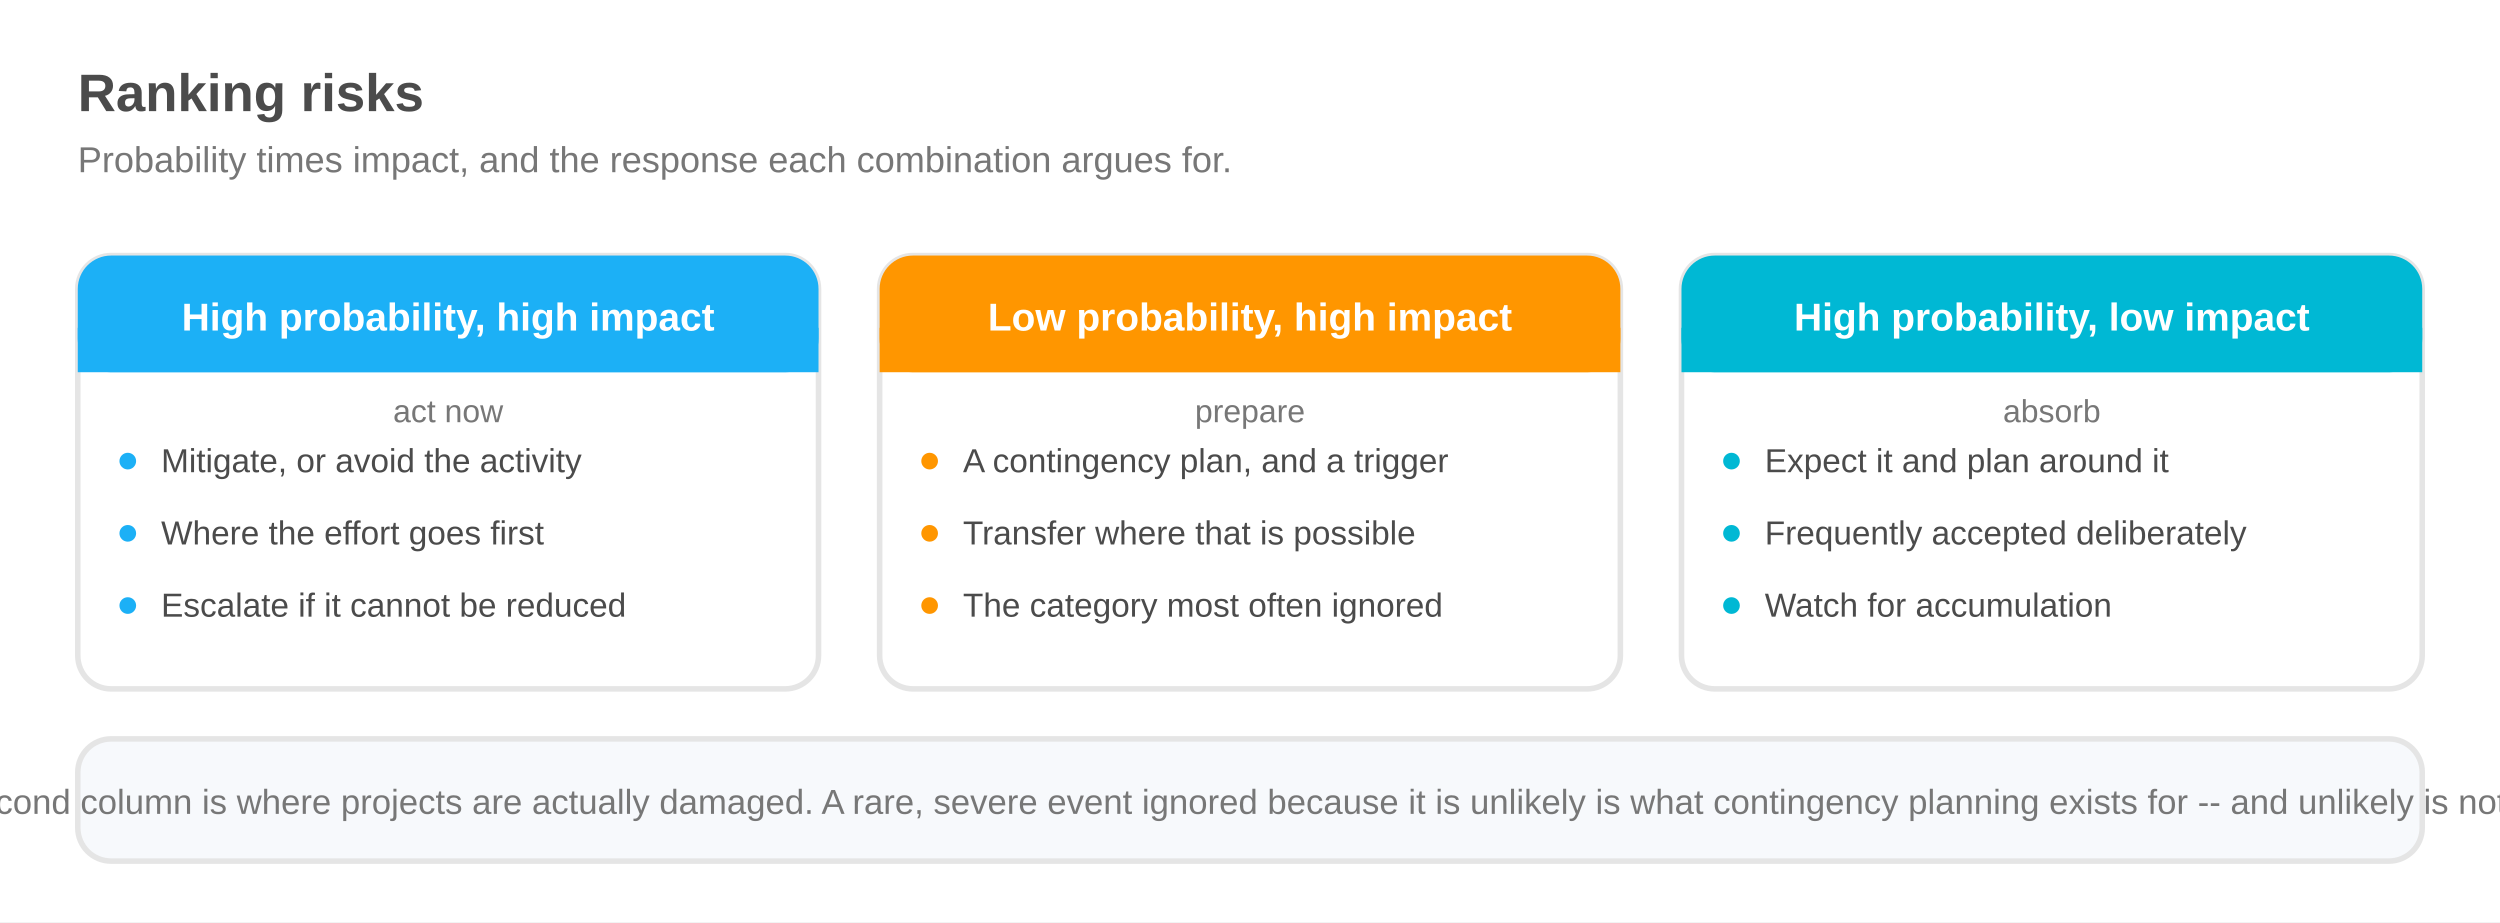
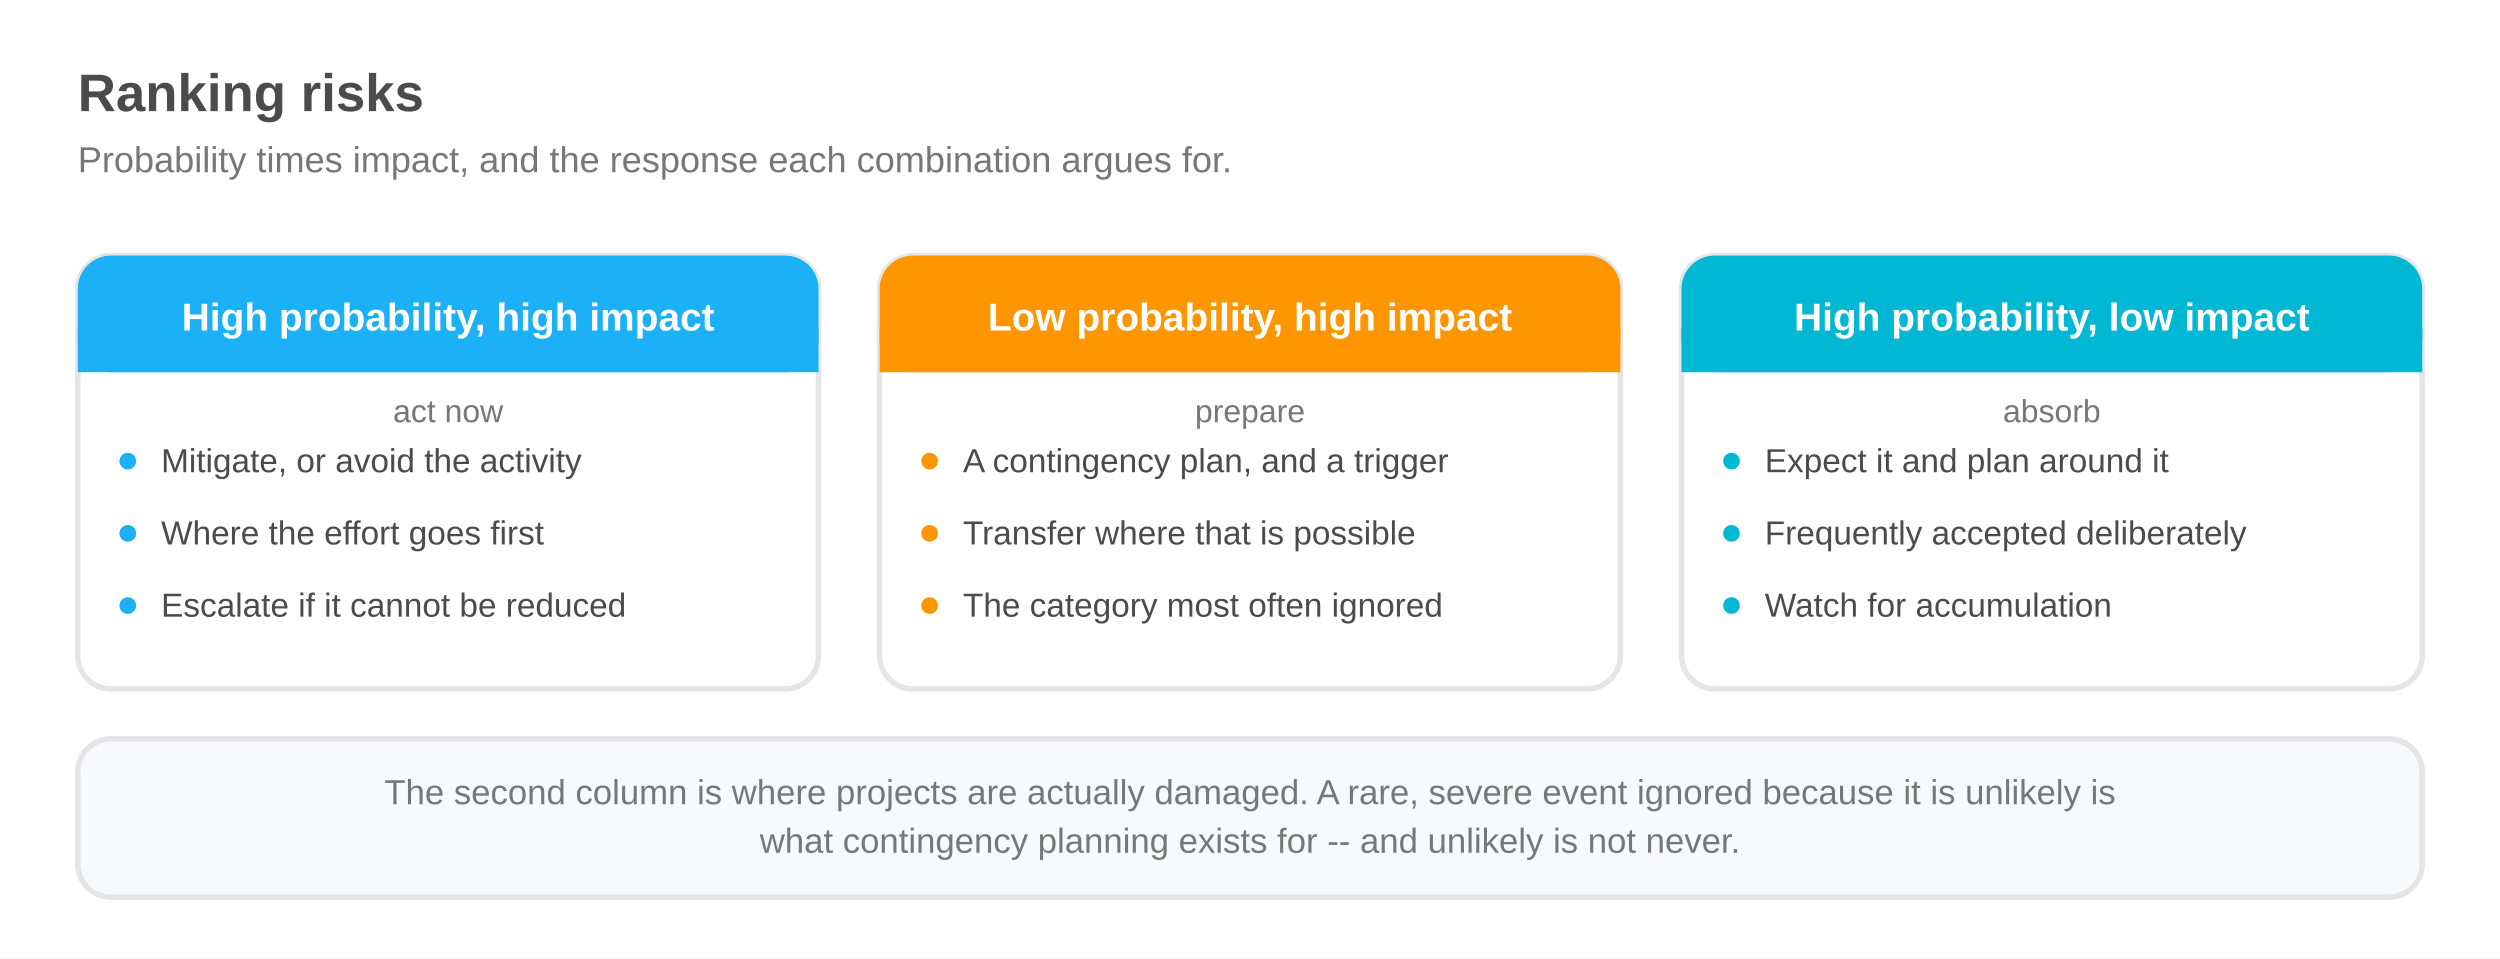
- <svg xmlns="http://www.w3.org/2000/svg" viewBox="0 0 900 332" width="900" height="332" font-family="system-ui, -apple-system, 'Segoe UI', Nunito, 'Helvetica Neue', Arial, sans-serif" role="img" aria-label="Ranking risks">
+ <svg xmlns="http://www.w3.org/2000/svg" viewBox="0 0 900 345" width="900" height="345" font-family="system-ui, -apple-system, 'Segoe UI', Nunito, 'Helvetica Neue', Arial, sans-serif" role="img" aria-label="Ranking risks">
  <defs>
    <marker id="tip" viewBox="0 0 10 10" refX="9" refY="5" markerWidth="7" markerHeight="7" orient="auto-start-reverse">
      <path d="M0,0 L10,5 L0,10 z" fill="#afafaf" />
    </marker>
  </defs>
-   <rect width="900" height="332" fill="#ffffff" />
+   <rect width="900" height="345" fill="#ffffff" />
  <text x="28" y="40" font-size="19" font-weight="800" fill="#4b4b4b" text-anchor="start">Ranking risks</text>
  <text x="28" y="62" font-size="13" font-weight="400" fill="#777777" text-anchor="start">Probability times impact, and the response each combination argues for.</text>
  <rect x="28.0" y="92" width="266.667" height="156" rx="12" fill="#ffffff" stroke="#e5e5e5" stroke-width="2" />
  <rect x="28.0" y="92" width="266.667" height="42" rx="12" fill="#1cb0f6" />
  <rect x="28.0" y="118" width="266.667" height="16" fill="#1cb0f6" />
  <text x="161.333" y="119" font-size="14" font-weight="800" fill="#ffffff" text-anchor="middle">High probability, high impact</text>
  <text x="161.333" y="152" font-size="11.5" font-weight="400" fill="#777777" text-anchor="middle">act now</text>
  <circle cx="46.0" cy="166" r="3" fill="#1cb0f6" />
  <text x="58.0" y="170" font-size="12" font-weight="400" fill="#4b4b4b" text-anchor="start">Mitigate, or avoid the activity</text>
  <circle cx="46.0" cy="192" r="3" fill="#1cb0f6" />
  <text x="58.0" y="196" font-size="12" font-weight="400" fill="#4b4b4b" text-anchor="start">Where the effort goes first</text>
  <circle cx="46.0" cy="218" r="3" fill="#1cb0f6" />
  <text x="58.0" y="222" font-size="12" font-weight="400" fill="#4b4b4b" text-anchor="start">Escalate if it cannot be reduced</text>
  <rect x="316.667" y="92" width="266.667" height="156" rx="12" fill="#ffffff" stroke="#e5e5e5" stroke-width="2" />
  <rect x="316.667" y="92" width="266.667" height="42" rx="12" fill="#ff9600" />
  <rect x="316.667" y="118" width="266.667" height="16" fill="#ff9600" />
  <text x="450.0" y="119" font-size="14" font-weight="800" fill="#ffffff" text-anchor="middle">Low probability, high impact</text>
  <text x="450.0" y="152" font-size="11.5" font-weight="400" fill="#777777" text-anchor="middle">prepare</text>
  <circle cx="334.667" cy="166" r="3" fill="#ff9600" />
  <text x="346.667" y="170" font-size="12" font-weight="400" fill="#4b4b4b" text-anchor="start">A contingency plan, and a trigger</text>
  <circle cx="334.667" cy="192" r="3" fill="#ff9600" />
  <text x="346.667" y="196" font-size="12" font-weight="400" fill="#4b4b4b" text-anchor="start">Transfer where that is possible</text>
  <circle cx="334.667" cy="218" r="3" fill="#ff9600" />
  <text x="346.667" y="222" font-size="12" font-weight="400" fill="#4b4b4b" text-anchor="start">The category most often ignored</text>
  <rect x="605.333" y="92" width="266.667" height="156" rx="12" fill="#ffffff" stroke="#e5e5e5" stroke-width="2" />
  <rect x="605.333" y="92" width="266.667" height="42" rx="12" fill="#00b8d4" />
  <rect x="605.333" y="118" width="266.667" height="16" fill="#00b8d4" />
  <text x="738.667" y="119" font-size="14" font-weight="800" fill="#ffffff" text-anchor="middle">High probability, low impact</text>
  <text x="738.667" y="152" font-size="11.5" font-weight="400" fill="#777777" text-anchor="middle">absorb</text>
  <circle cx="623.333" cy="166" r="3" fill="#00b8d4" />
  <text x="635.333" y="170" font-size="12" font-weight="400" fill="#4b4b4b" text-anchor="start">Expect it and plan around it</text>
  <circle cx="623.333" cy="192" r="3" fill="#00b8d4" />
  <text x="635.333" y="196" font-size="12" font-weight="400" fill="#4b4b4b" text-anchor="start">Frequently accepted deliberately</text>
  <circle cx="623.333" cy="218" r="3" fill="#00b8d4" />
  <text x="635.333" y="222" font-size="12" font-weight="400" fill="#4b4b4b" text-anchor="start">Watch for accumulation</text>
-   <rect x="28" y="266" width="844" height="44" rx="12" fill="#f7f9fc" stroke="#e5e5e5" stroke-width="2" />
-   <text x="450.0" y="293" font-size="12.5" font-weight="400" fill="#777777" text-anchor="middle">The second column is where projects are actually damaged. A rare, severe event ignored because it is unlikely is what contingency planning exists for -- and unlikely is not never.</text>
+   <rect x="28" y="266" width="844" height="57.0" rx="12" fill="#f7f9fc" stroke="#e5e5e5" stroke-width="2" />
+   <text x="450.0" y="289.5" font-size="12.5" font-weight="400" fill="#777777" text-anchor="middle">The second column is where projects are actually damaged. A rare, severe event ignored because it is unlikely is</text>
+   <text x="450.0" y="307.0" font-size="12.5" font-weight="400" fill="#777777" text-anchor="middle">what contingency planning exists for -- and unlikely is not never.</text>
</svg>
